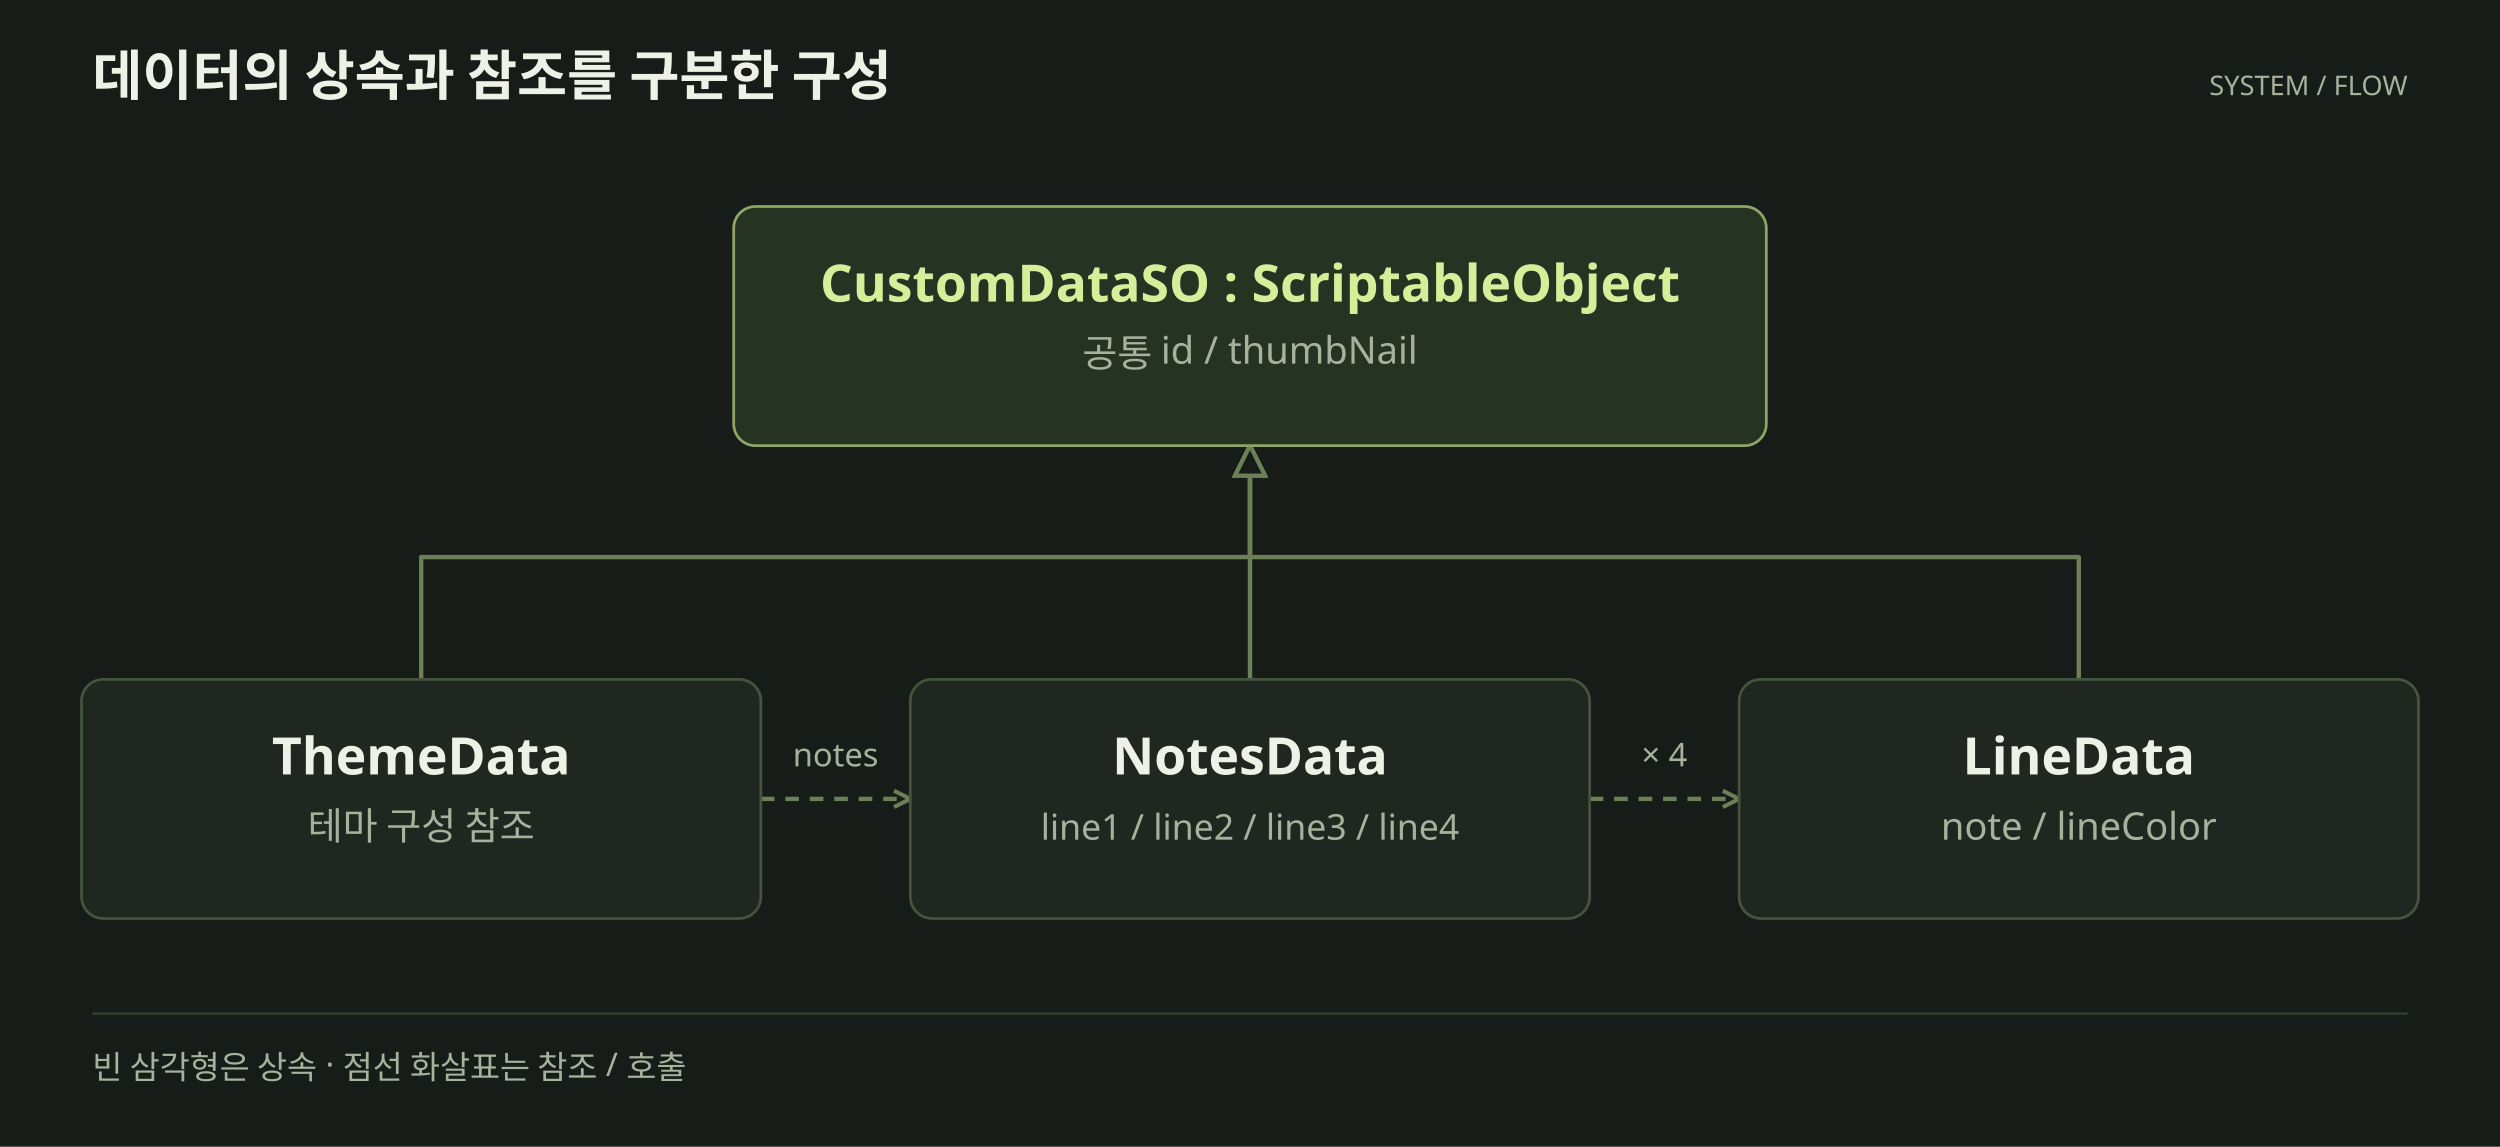
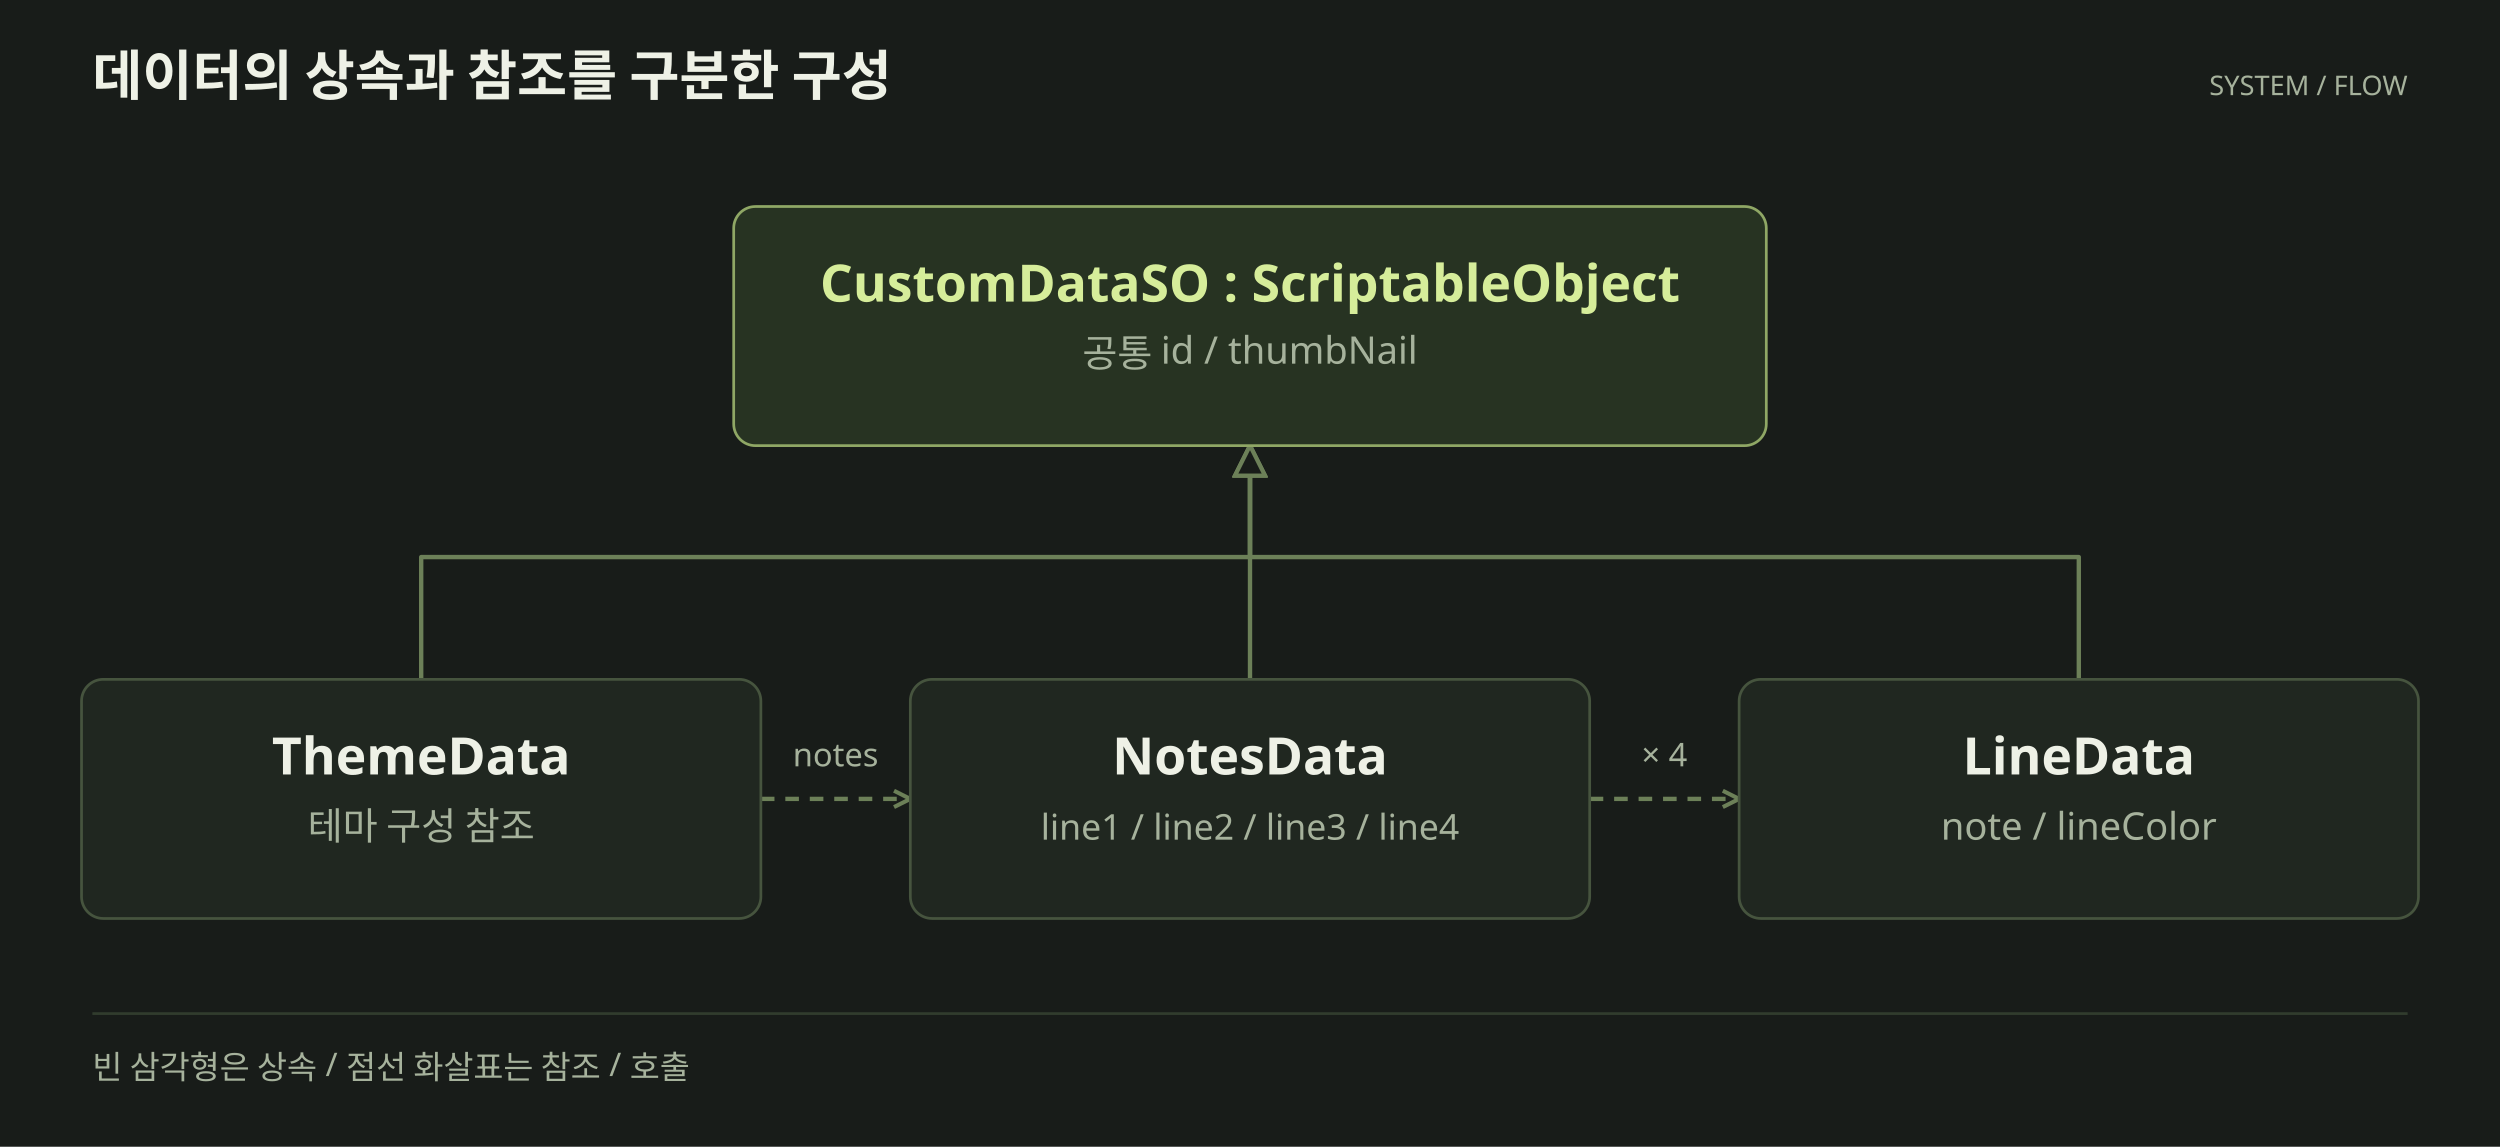
<svg xmlns="http://www.w3.org/2000/svg" width="920" height="422" viewBox="0 0 920 422" role="img" aria-labelledby="title desc">
  <defs>
    <marker id="arrow" markerWidth="8" markerHeight="8" refX="7" refY="4" orient="auto" markerUnits="userSpaceOnUse">
      <path d="M1 1 7 4 1 7" fill="none" stroke="#6c8058" stroke-width="1.5" />
    </marker>
  </defs>
  <defs>
    <marker id="inheritance" markerWidth="13" markerHeight="13" refX="12" refY="6.5" orient="auto" markerUnits="userSpaceOnUse">
      <path d="M1 1 12 6.5 1 12Z" fill="#181c19" stroke="#6c8058" stroke-width="1.5" />
    </marker>
  </defs>
  <rect width="920" height="422" fill="#181c19" />
  <g font-family="Pretendard,Noto Sans KR,Apple SD Gothic Neo,Malgun Gothic,sans-serif">
    <text x="34" y="35" fill="#eef1e6" font-size="20" font-weight="600" text-anchor="start">데이터의 상속과 참조를 구분한 구성</text>
    <text x="886" y="35" fill="#a6b29c" font-size="10" font-weight="500" text-anchor="end">SYSTEM / FLOW</text>
    <polyline points="155,250 155,205 460,205 460,164" fill="none" stroke="#6c8058" stroke-width="1.6" stroke-linejoin="round" marker-end="url(#inheritance)" />
    <polyline points="460,250 460,205 460,205 460,164" fill="none" stroke="#6c8058" stroke-width="1.6" stroke-linejoin="round" marker-end="url(#inheritance)" />
    <polyline points="765,250 765,205 460,205 460,164" fill="none" stroke="#6c8058" stroke-width="1.6" stroke-linejoin="round" marker-end="url(#inheritance)" />
    <polyline points="280,294.0 335,294.0" fill="none" stroke="#6c8058" stroke-width="1.6" stroke-linejoin="round" stroke-dasharray="5 4" marker-end="url(#arrow)" />
    <rect x="270.5" y="268.0" width="74" height="20" rx="3" fill="#181c19" />
    <text x="307.5" y="282.0" fill="#a6b29c" font-size="12" font-weight="500" text-anchor="middle">notes</text>
    <polyline points="585,294.0 640,294.0" fill="none" stroke="#6c8058" stroke-width="1.6" stroke-linejoin="round" stroke-dasharray="5 4" marker-end="url(#arrow)" />
    <rect x="587.5" y="268.0" width="50" height="20" rx="3" fill="#181c19" />
    <text x="612.5" y="282.0" fill="#a6b29c" font-size="12" font-weight="500" text-anchor="middle">× 4</text>
    <rect x="270" y="76" width="380" height="88" rx="8" fill="#273322" stroke="#8fa765" />
    <text x="460.0" y="111" fill="#d6ed9a" font-size="19" font-weight="600" text-anchor="middle">CustomDataSO : ScriptableObject</text>
    <text x="460.0" y="135" fill="#a6b29c" font-size="14" font-weight="400" text-anchor="middle">공통 id / thumbNail</text>
    <rect x="30" y="250" width="250" height="88" rx="8" fill="#202720" stroke="#46543e" />
    <text x="155.0" y="285" fill="#eef1e6" font-size="19" font-weight="600" text-anchor="middle">ThemeData</text>
    <text x="155.0" y="309" fill="#a6b29c" font-size="14" font-weight="400" text-anchor="middle">테마 구성 참조</text>
    <rect x="335" y="250" width="250" height="88" rx="8" fill="#202720" stroke="#46543e" />
    <text x="460.0" y="285" fill="#eef1e6" font-size="19" font-weight="600" text-anchor="middle">NotesData</text>
    <text x="460.0" y="309" fill="#a6b29c" font-size="13.1" font-weight="400" text-anchor="middle">line1 / line2 / line3 / line4</text>
    <rect x="640" y="250" width="250" height="88" rx="8" fill="#202720" stroke="#46543e" />
    <text x="765.0" y="285" fill="#eef1e6" font-size="19" font-weight="600" text-anchor="middle">LineData</text>
    <text x="765.0" y="309" fill="#a6b29c" font-size="14" font-weight="400" text-anchor="middle">note / lineColor</text>
    <path d="M34 373H886" stroke="#313c2d" />
-     <text x="34" y="397" fill="#a6b29c" font-size="12" font-weight="400" text-anchor="start">빈 삼각형은 상속 · 점선 화살표는 참조 / 호출</text>
+     <text x="34" y="397" fill="#a6b29c" font-size="12" font-weight="400" text-anchor="start">빈 삼각형은 상속 / 점선 화살표는 참조 / 호출</text>
  </g>
</svg>
